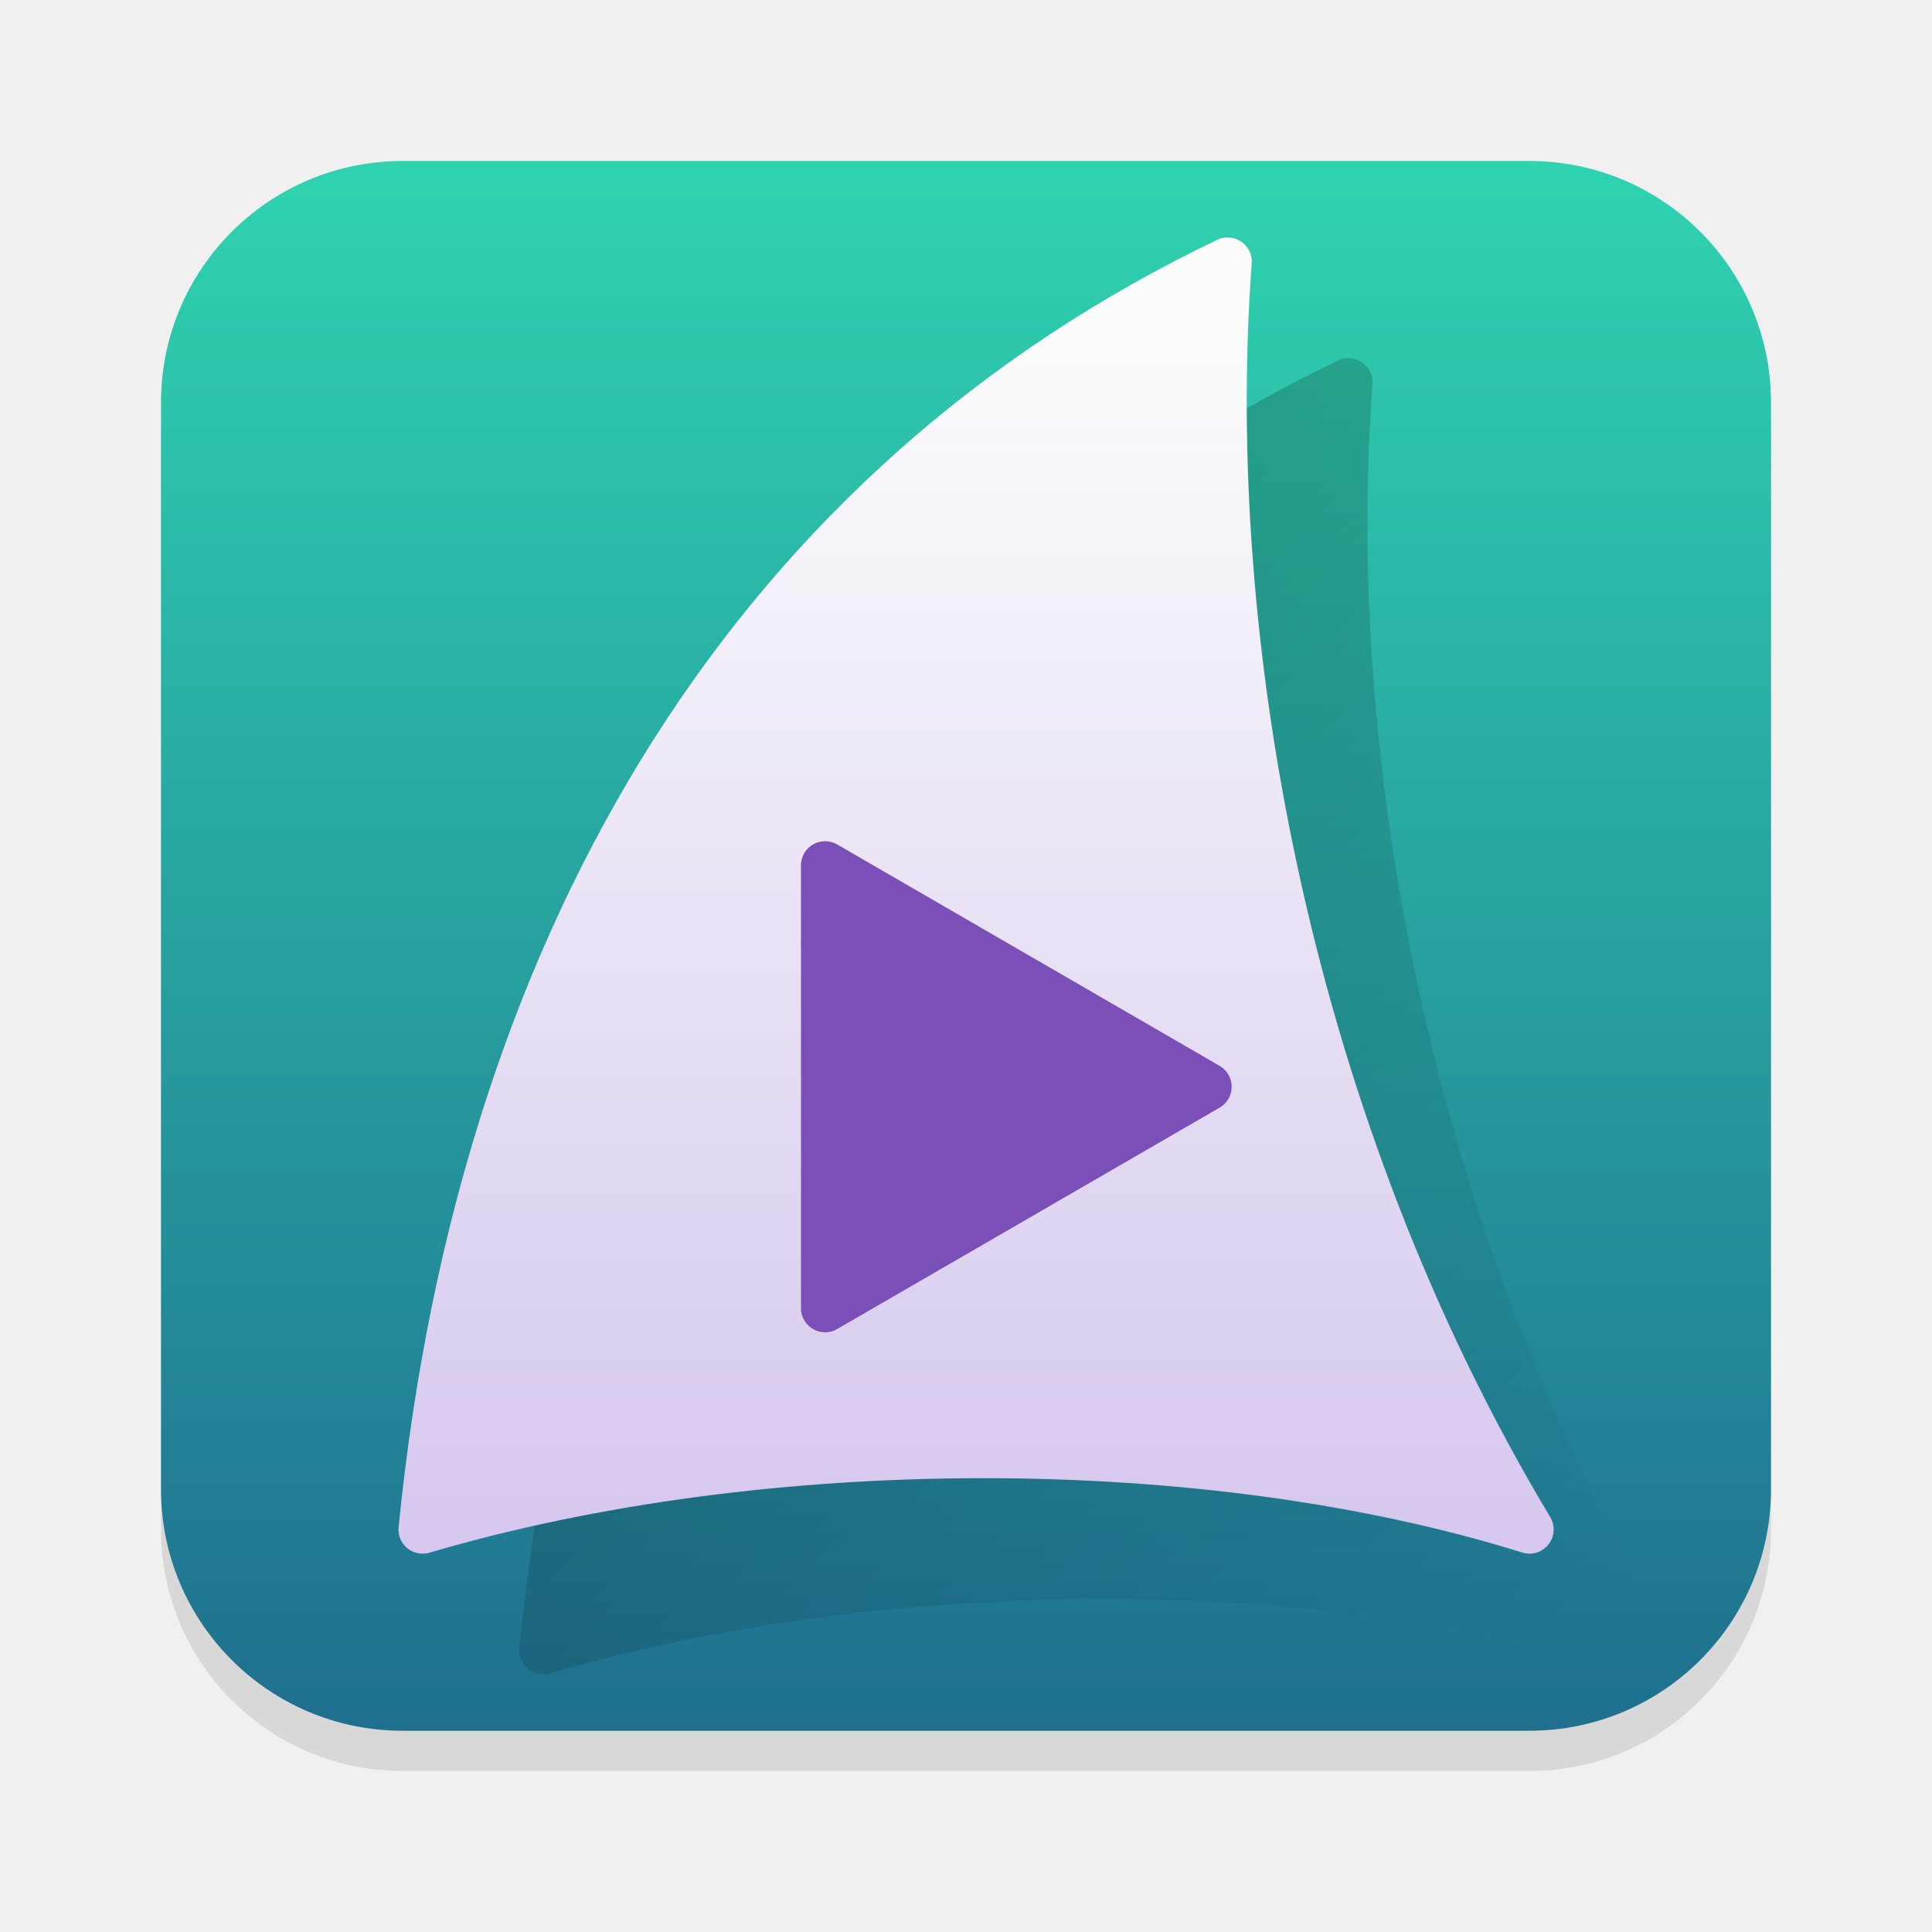
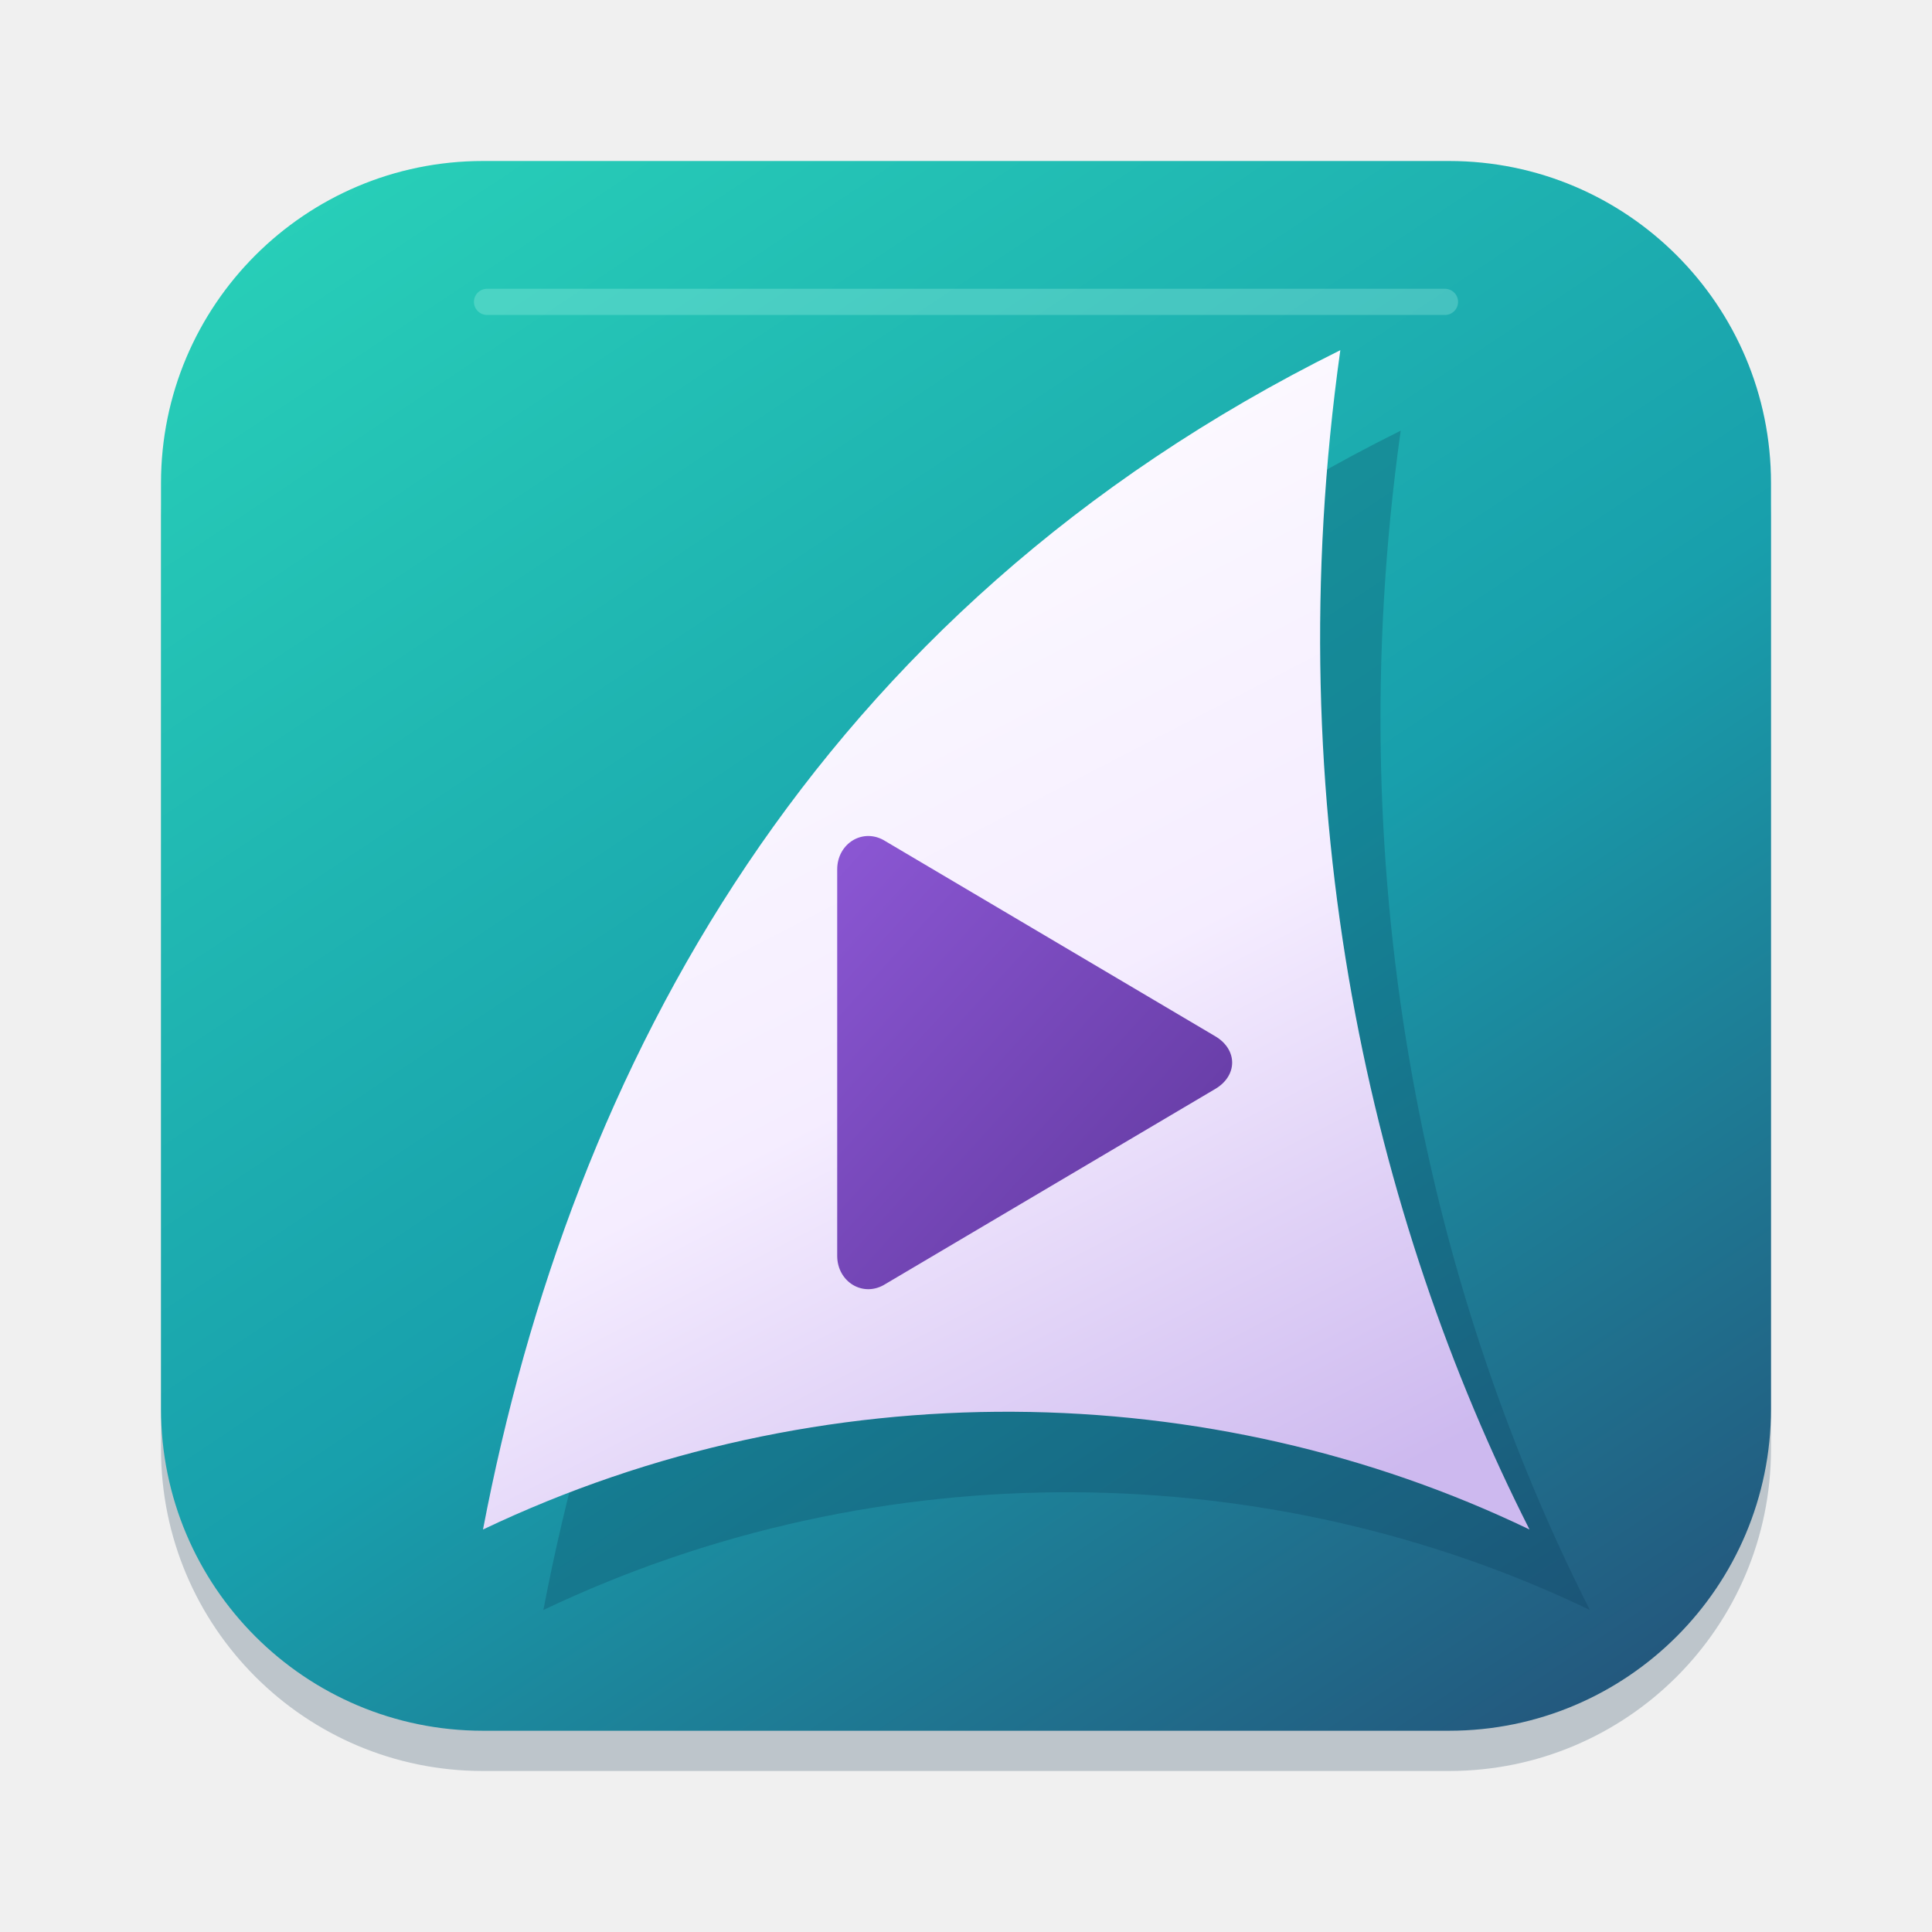
<svg xmlns="http://www.w3.org/2000/svg" width="48" height="48" viewBox="0 0 48 48">
  <defs>
-     <linearGradient id="base" x1="0" y1="4" x2="0" y2="43" gradientUnits="userSpaceOnUse">
-       <stop offset="0" stop-color="#2fd3b0" />
-       <stop offset="1" stop-color="#1f6f8f" />
+     <linearGradient id="tile" x1="10" y1="3" x2="38" y2="45" gradientUnits="userSpaceOnUse">
+       <stop stop-color="#28cfb8" />
+       <stop offset="0.54" stop-color="#189fac" />
+       <stop offset="1" stop-color="#24547b" />
    </linearGradient>
-     <linearGradient id="foreground" x1="0" y1="8" x2="0" y2="38" gradientUnits="userSpaceOnUse">
-       <stop offset="0" stop-color="#fcfcfc" />
-       <stop offset="1" stop-color="#d6c8ee" />
+     <linearGradient id="fin" x1="15" y1="10" x2="30" y2="39" gradientUnits="userSpaceOnUse">
+       <stop stop-color="#ffffff" />
+       <stop offset="0.56" stop-color="#f5edff" />
+       <stop offset="1" stop-color="#cdb9ef" />
    </linearGradient>
-     <linearGradient id="fade" x1="14" y1="10" x2="42" y2="38" gradientUnits="userSpaceOnUse">
-       <stop offset="0" stop-color="#fff" />
-       <stop offset="1" stop-color="#fff" stop-opacity="0" />
+     <linearGradient id="play" x1="20" y1="21" x2="31" y2="31" gradientUnits="userSpaceOnUse">
+       <stop stop-color="#8d58d6" />
+       <stop offset="1" stop-color="#60389d" />
    </linearGradient>
-     <mask id="shadowFade" maskUnits="userSpaceOnUse" x="0" y="0" width="48" height="48">
-       <rect width="48" height="48" fill="url(#fade)" />
-     </mask>
-     <mask id="cut" maskUnits="userSpaceOnUse" x="0" y="0" width="48" height="48">
-       <rect width="48" height="48" fill="#fff" />
-     </mask>
-     <clipPath id="baseShape">
-       <rect x="4" y="4" width="40" height="39" rx="6" />
+     <clipPath id="tile-shape">
+       <rect x="4" y="4" width="40" height="39" rx="8" />
    </clipPath>
-     <g id="fg">
-       <path d="M10.5 38 C12 23 19 12 30.5 6.5 C29.8 16 32 28 38 38 C30 35.5 19 35.5 10.5 38 Z" stroke-width="1.2" stroke-linejoin="round" />
-     </g>
  </defs>
-   <rect x="4" y="5" width="40" height="39" rx="6" fill="#000" fill-opacity="0.1" />
-   <rect x="4" y="4" width="40" height="39" rx="6" fill="url(#base)" />
-   <g clip-path="url(#baseShape)" mask="url(#shadowFade)" opacity="0.28">
-     <use href="#fg" transform="translate(3 3)" fill="#000" stroke="#000" />
+   <rect x="4" y="5" width="40" height="39" rx="8" fill="#092e49" opacity="0.22" />
+   <rect x="4" y="4" width="40" height="39" rx="8" fill="url(#tile)" />
+   <g clip-path="url(#tile-shape)">
+     <path d="M12 38 C14.2 26.5 20.2 15.2 33.3 8.7 C31.7 20.1 34.1 30.3 38 38 C30.1 34.2 20.4 34 12 38 Z" transform="translate(1.5 2)" fill="#083a59" opacity="0.26" />
+     <path d="M12 38 C14.2 26.5 20.2 15.2 33.3 8.7 C31.7 20.1 34.1 30.3 38 38 C30.1 34.2 20.4 34 12 38 Z" fill="url(#fin)" />
+     <path d="M22 20.9 C21.45 20.55 20.8 20.95 20.8 21.6 L20.8 31.2 C20.8 31.85 21.45 32.25 22 31.9 L30.2 27.05 C30.75 26.72 30.75 26.08 30.2 25.75 Z" fill="url(#play)" />
  </g>
-   <use href="#fg" fill="url(#foreground)" stroke="url(#foreground)" />
-   <path d="M20.5 21.5 L30 27 L20.5 32.5 Z" fill="#7a4fb8" stroke="#7a4fb8" stroke-width="1.2" stroke-linejoin="round" />
+   <path d="M12.1 7.5 H35.9" stroke="#c4fff2" stroke-opacity="0.24" stroke-width="0.65" stroke-linecap="round" />
</svg>
